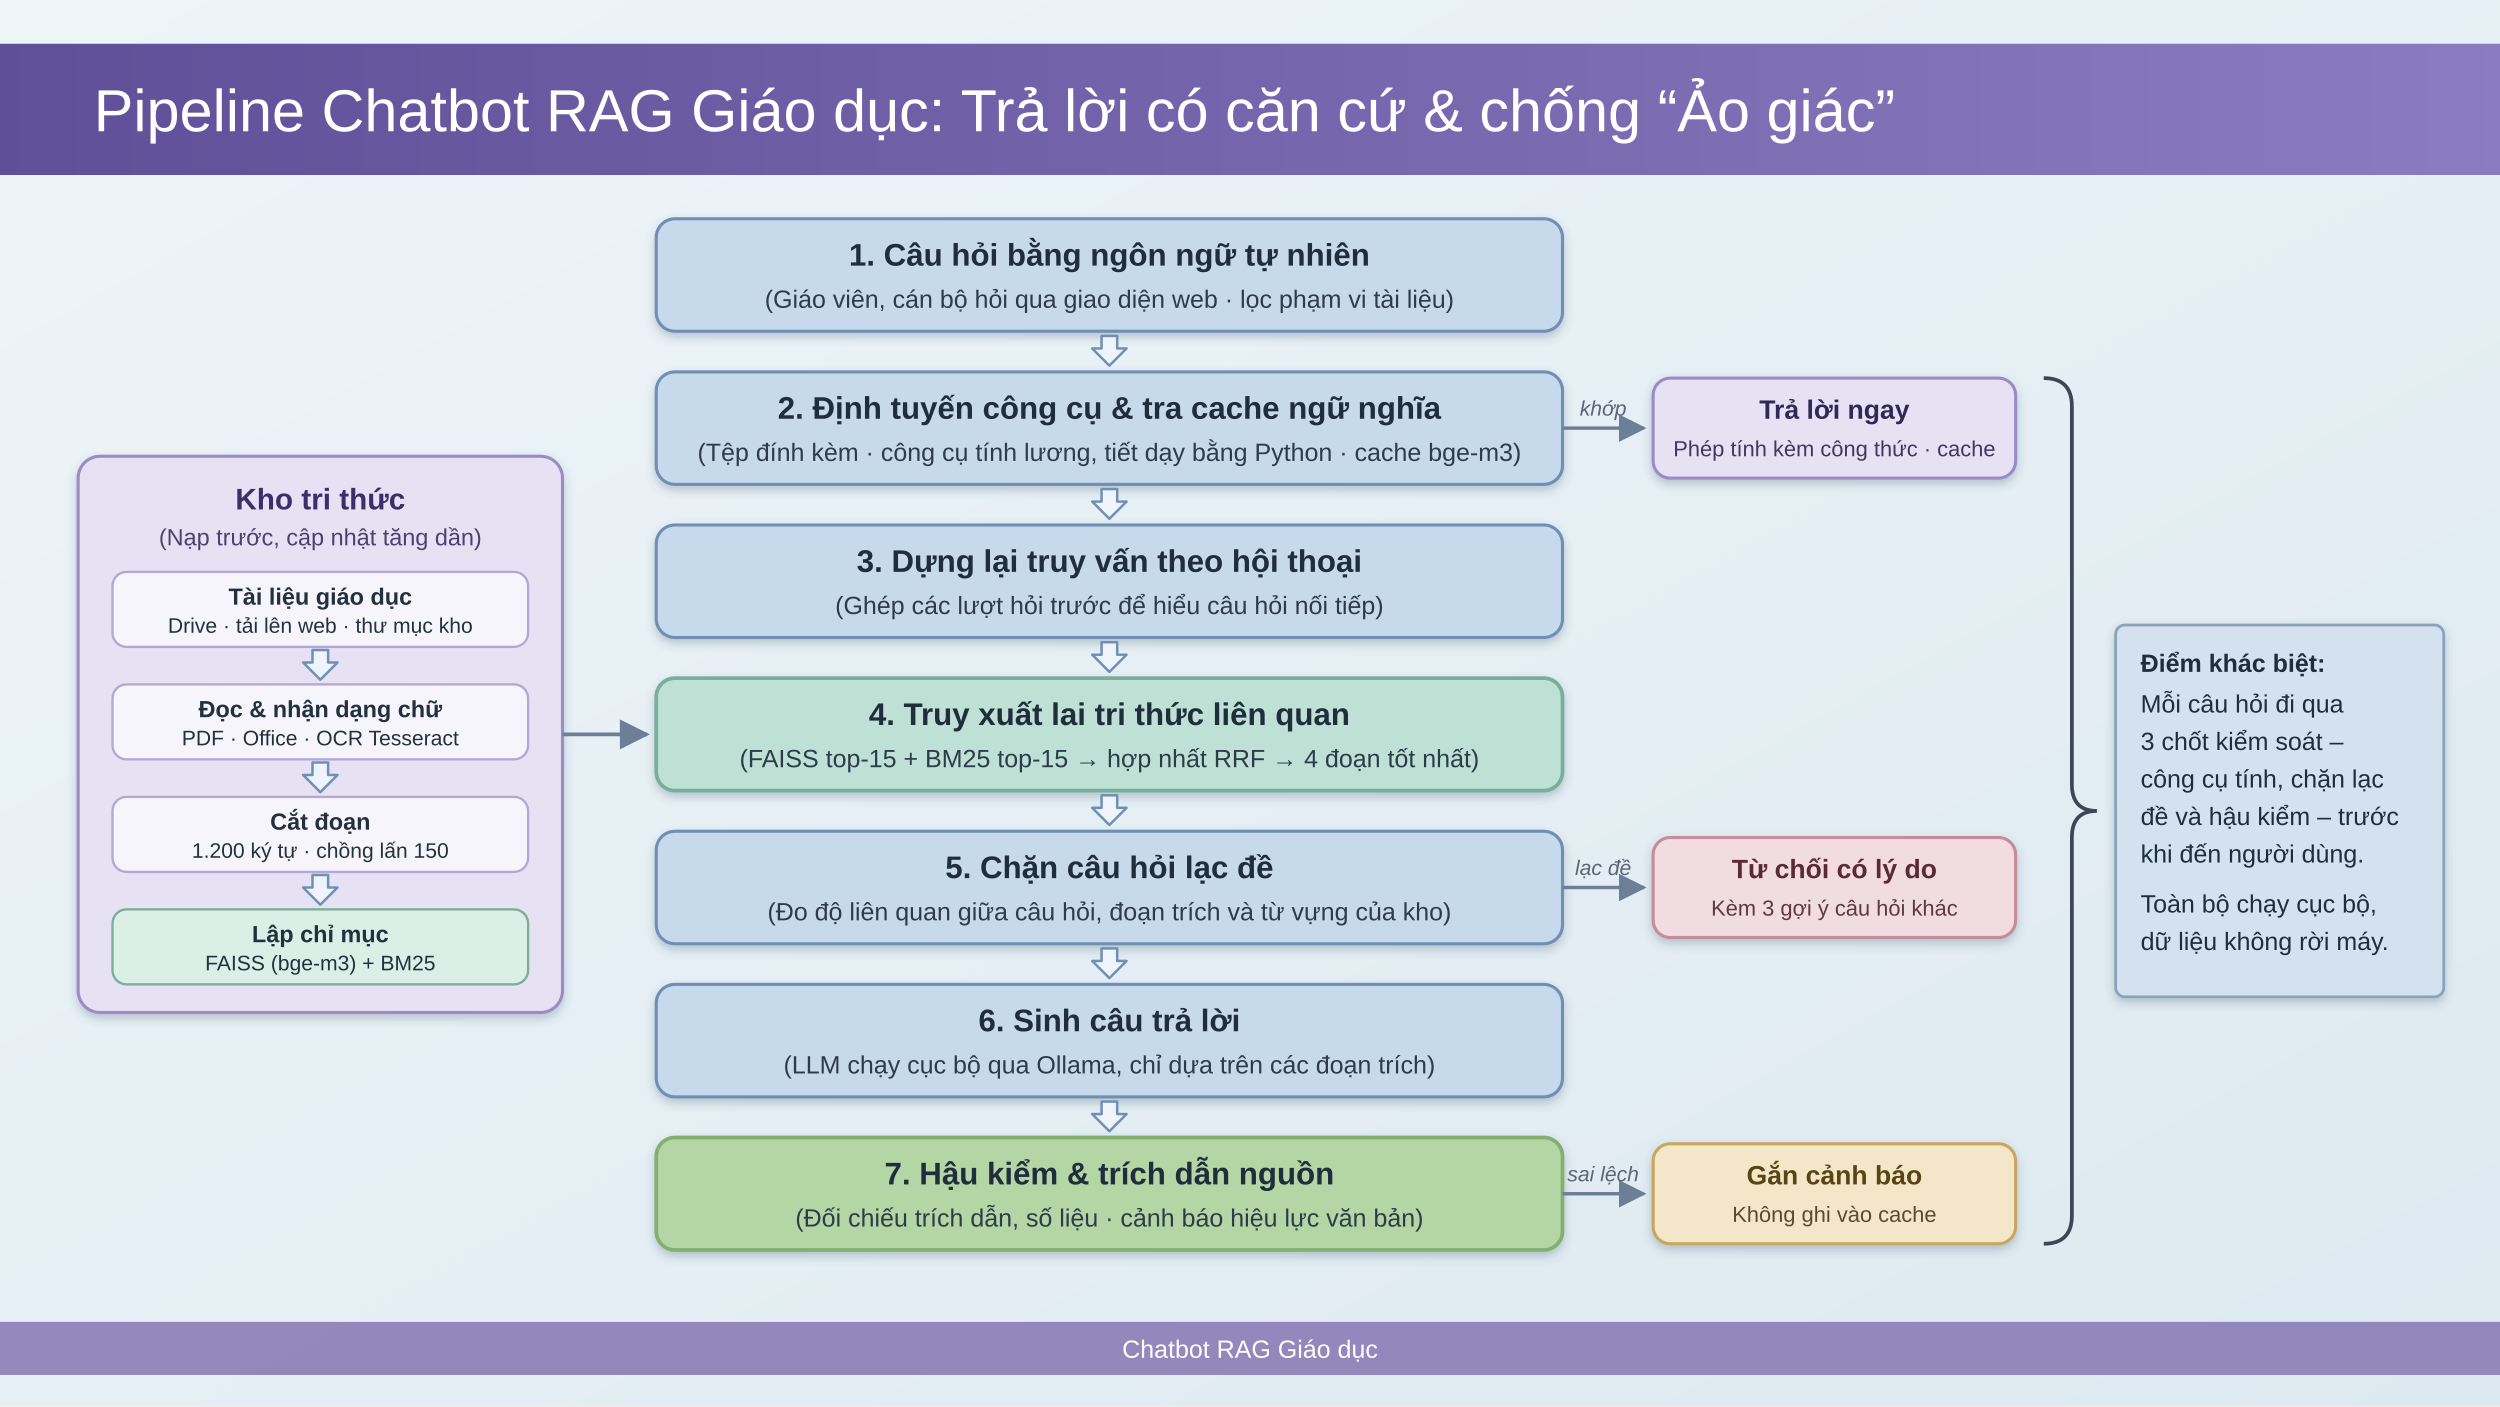
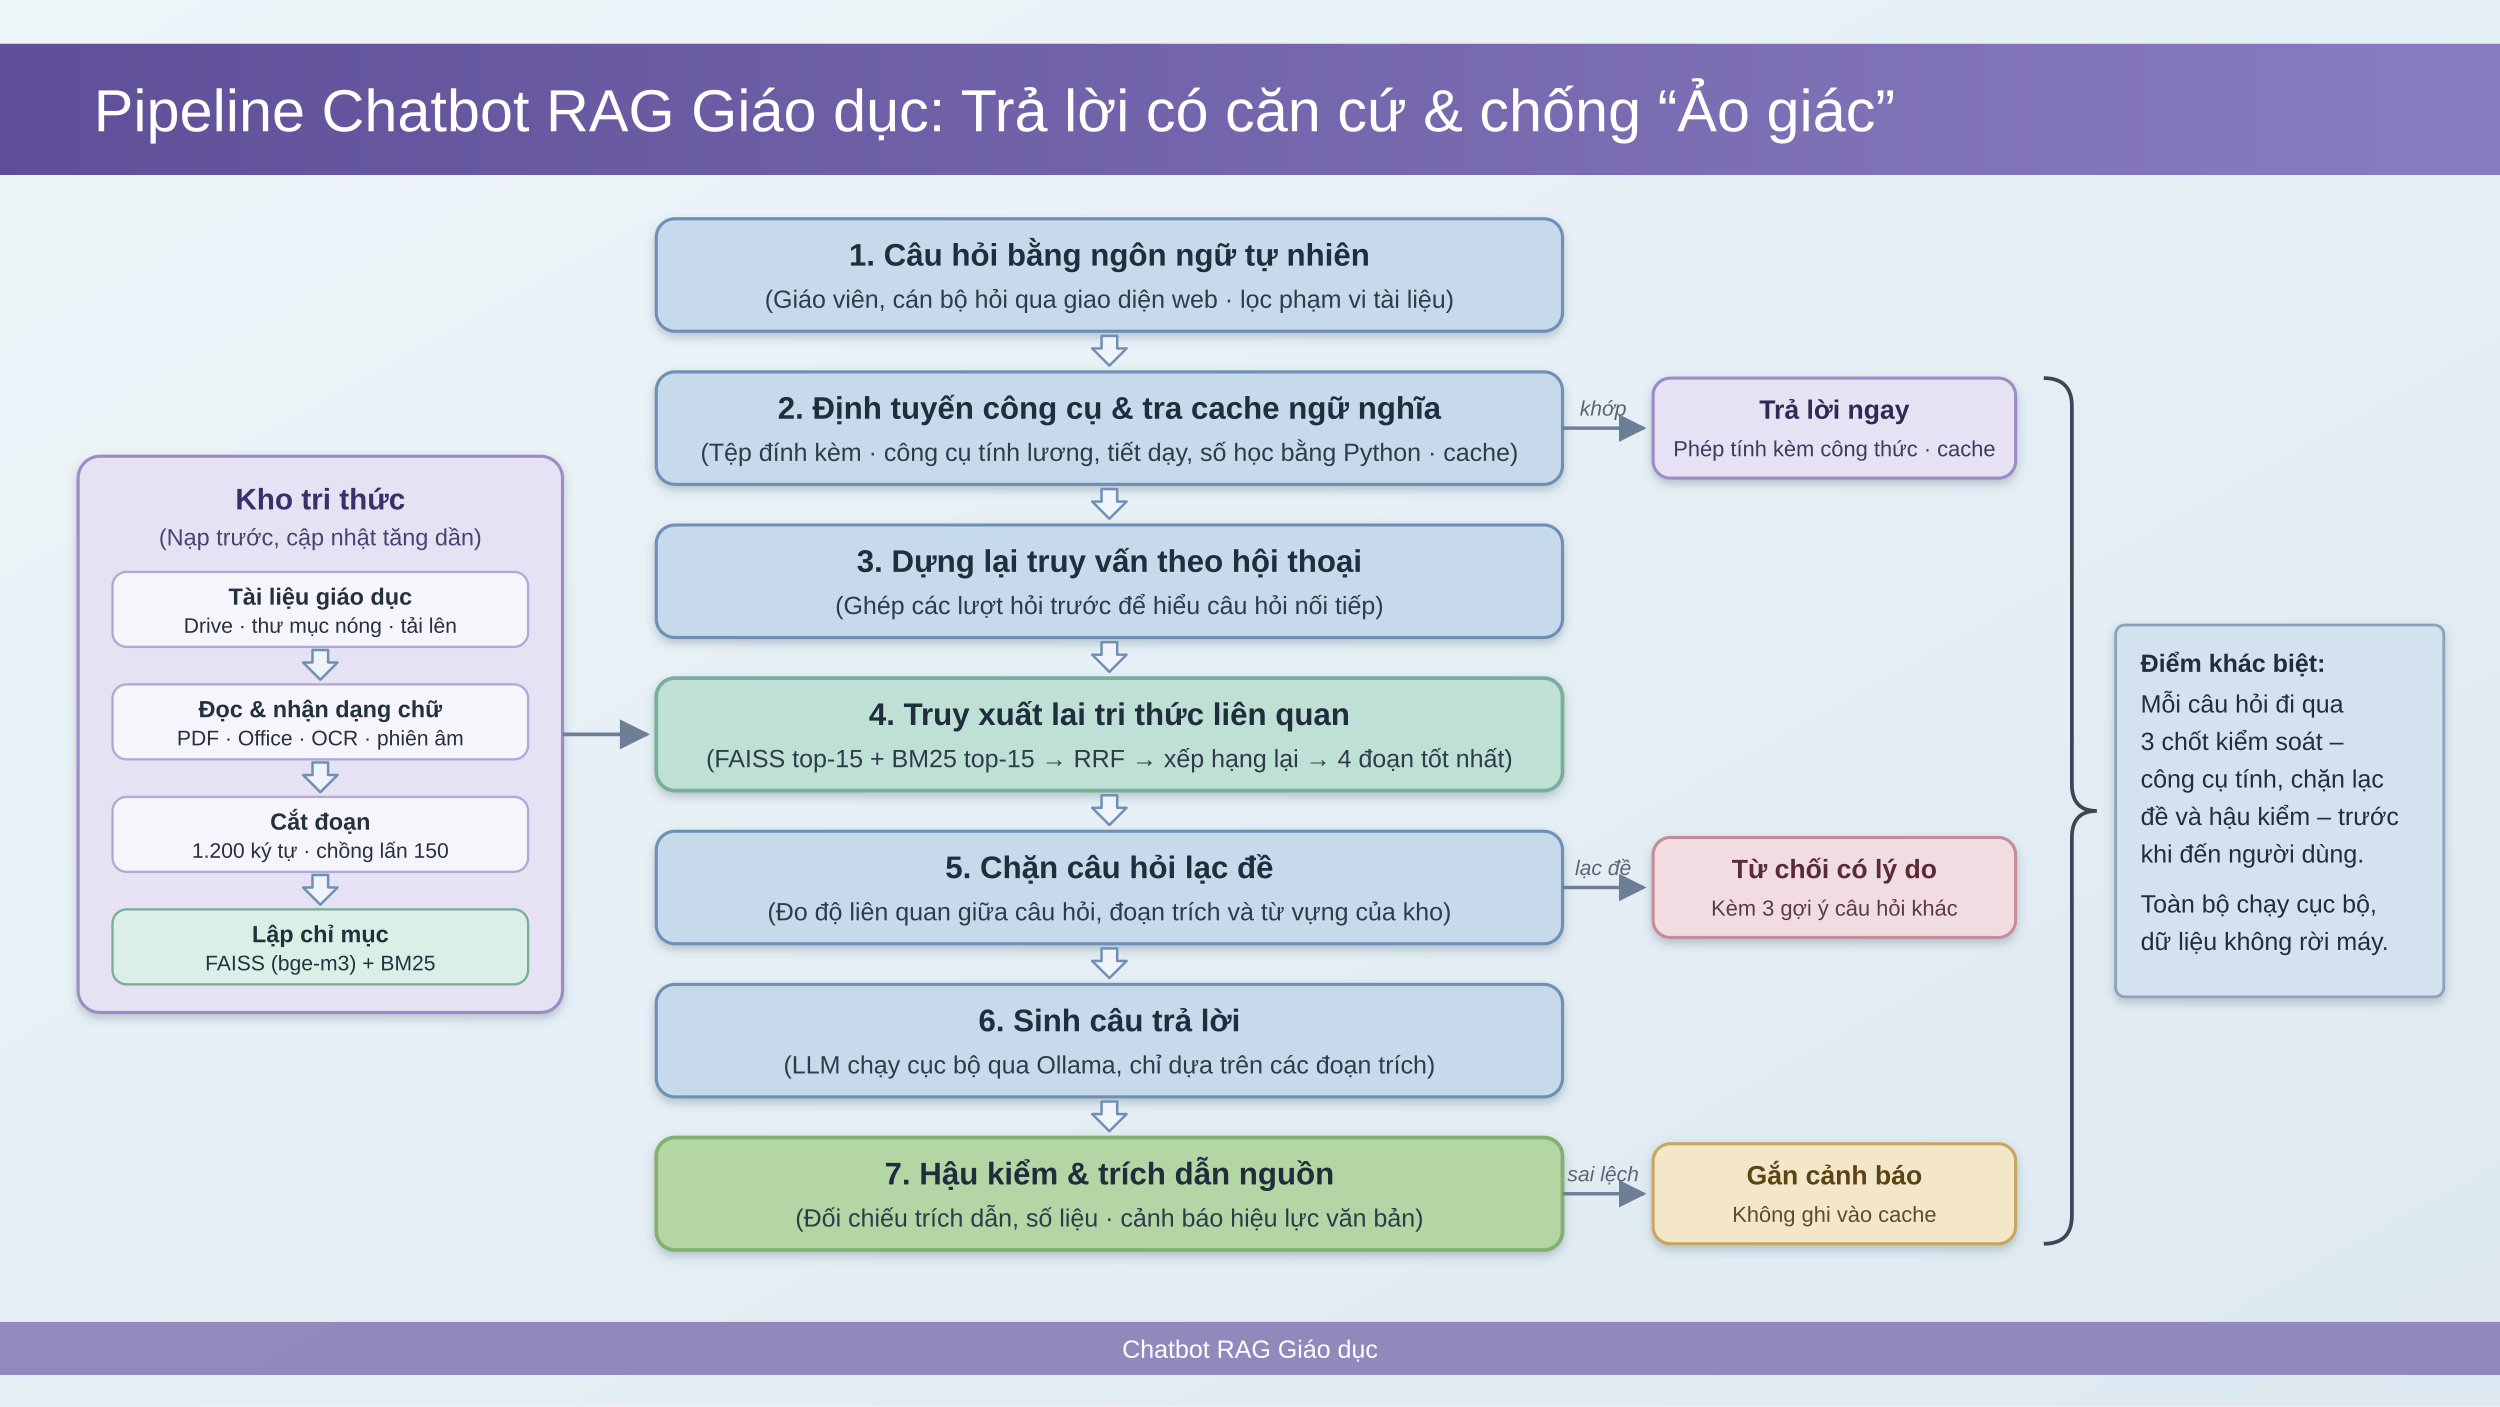
<svg xmlns="http://www.w3.org/2000/svg" viewBox="0 0 1600 900" width="1600" height="900" font-family="'Segoe UI', Arial, sans-serif">
  <defs>
    <linearGradient id="nen" x1="0" y1="0" x2="1" y2="1">
      <stop offset="0" stop-color="#eef5f9" />
      <stop offset="1" stop-color="#dde9f0" />
    </linearGradient>
    <linearGradient id="tieude" x1="0" y1="0" x2="1" y2="0">
      <stop offset="0" stop-color="#5e4f98" />
      <stop offset="1" stop-color="#8a7cc0" />
    </linearGradient>
    <filter id="bong" x="-10%" y="-20%" width="120%" height="150%">
      <feDropShadow dx="0" dy="3" stdDeviation="3" flood-color="#40526a" flood-opacity="0.28" />
    </filter>
    <marker id="mui" viewBox="0 0 10 10" refX="9" refY="5" markerWidth="8" markerHeight="8" orient="auto">
      <path d="M0,0 L10,5 L0,10 z" fill="#6d7f96" />
    </marker>
    <g id="ten-xuong">
      <path d="M-5,0 h10 v8 h6 l-11,11 l-11,-11 h6 z" fill="#eef4f9" stroke="#6f8fb5" stroke-width="1.6" stroke-linejoin="round" />
    </g>
  </defs>
  <rect width="1600" height="900" fill="url(#nen)" />
  <rect x="0" y="28" width="1600" height="84" fill="url(#tieude)" />
  <text x="60" y="84" font-size="38" fill="#ffffff">Pipeline Chatbot RAG Giáo dục: Trả lời có căn cứ &amp; chống “Ảo giác”</text>
  <rect x="50" y="292" width="310" height="356" rx="14" fill="#e6e1f3" stroke="#9c8cc6" stroke-width="2" filter="url(#bong)" />
  <text x="205" y="326" font-size="19" font-weight="700" fill="#3b2f6b" text-anchor="middle">Kho tri thức</text>
  <text x="205" y="349" font-size="15" fill="#4a4270" text-anchor="middle">(Nạp trước, cập nhật tăng dần)</text>
  <g font-size="15" fill="#23303e" text-anchor="middle">
    <rect x="72" y="366" width="266" height="48" rx="9" fill="#f7f5fc" stroke="#b3a7d6" stroke-width="1.5" />
    <text x="205" y="387" font-weight="600">Tài liệu giáo dục</text>
-     <text x="205" y="405" font-size="13.5">Drive · tải lên web · thư mục kho</text>
+     <text x="205" y="405" font-size="13.5">Drive · thư mục nóng · tải lên</text>
    <use href="#ten-xuong" x="205" y="416" transform="translate(0,0) scale(1)" />
    <rect x="72" y="438" width="266" height="48" rx="9" fill="#f7f5fc" stroke="#b3a7d6" stroke-width="1.5" />
    <text x="205" y="459" font-weight="600">Đọc &amp; nhận dạng chữ</text>
-     <text x="205" y="477" font-size="13.5">PDF · Office · OCR Tesseract</text>
+     <text x="205" y="477" font-size="13.5">PDF · Office · OCR · phiên âm</text>
    <use href="#ten-xuong" x="205" y="488" />
    <rect x="72" y="510" width="266" height="48" rx="9" fill="#f7f5fc" stroke="#b3a7d6" stroke-width="1.5" />
    <text x="205" y="531" font-weight="600">Cắt đoạn</text>
    <text x="205" y="549" font-size="13.5">1.200 ký tự · chồng lấn 150</text>
    <use href="#ten-xuong" x="205" y="560" />
    <rect x="72" y="582" width="266" height="48" rx="9" fill="#dcefe7" stroke="#79ae9a" stroke-width="1.5" />
    <text x="205" y="603" font-weight="600">Lập chỉ mục</text>
    <text x="205" y="621" font-size="13.5">FAISS (bge-m3) + BM25</text>
  </g>
  <line x1="360" y1="470" x2="414" y2="470" stroke="#6d7f96" stroke-width="2.4" marker-end="url(#mui)" />
  <g text-anchor="middle">
    <rect x="420" y="140" width="580" height="72" rx="12" fill="#c7daec" stroke="#6f8fb5" stroke-width="2" filter="url(#bong)" />
    <text x="710" y="170" font-size="20" font-weight="700" fill="#1f2d3d">1. Câu hỏi bằng ngôn ngữ tự nhiên</text>
    <text x="710" y="197" font-size="16" fill="#2d3b4a">(Giáo viên, cán bộ hỏi qua giao diện web · lọc phạm vi tài liệu)</text>
    <use href="#ten-xuong" x="710" y="215" />
    <rect x="420" y="238" width="580" height="72" rx="12" fill="#c7daec" stroke="#6f8fb5" stroke-width="2" filter="url(#bong)" />
    <text x="710" y="268" font-size="20" font-weight="700" fill="#1f2d3d">2. Định tuyến công cụ &amp; tra cache ngữ nghĩa</text>
-     <text x="710" y="295" font-size="16" fill="#2d3b4a">(Tệp đính kèm · công cụ tính lương, tiết dạy bằng Python · cache bge-m3)</text>
+     <text x="710" y="295" font-size="16" fill="#2d3b4a">(Tệp đính kèm · công cụ tính lương, tiết dạy, số học bằng Python · cache)</text>
    <use href="#ten-xuong" x="710" y="313" />
    <rect x="420" y="336" width="580" height="72" rx="12" fill="#c7daec" stroke="#6f8fb5" stroke-width="2" filter="url(#bong)" />
    <text x="710" y="366" font-size="20" font-weight="700" fill="#1f2d3d">3. Dựng lại truy vấn theo hội thoại</text>
    <text x="710" y="393" font-size="16" fill="#2d3b4a">(Ghép các lượt hỏi trước để hiểu câu hỏi nối tiếp)</text>
    <use href="#ten-xuong" x="710" y="411" />
    <rect x="420" y="434" width="580" height="72" rx="12" fill="#bfe0d4" stroke="#79ae9a" stroke-width="2.4" filter="url(#bong)" />
    <text x="710" y="464" font-size="20" font-weight="700" fill="#1f2d3d">4. Truy xuất lai tri thức liên quan</text>
-     <text x="710" y="491" font-size="16" fill="#2d3b4a">(FAISS top-15 + BM25 top-15 → hợp nhất RRF → 4 đoạn tốt nhất)</text>
+     <text x="710" y="491" font-size="16" fill="#2d3b4a">(FAISS top-15 + BM25 top-15 → RRF → xếp hạng lại → 4 đoạn tốt nhất)</text>
    <use href="#ten-xuong" x="710" y="509" />
    <rect x="420" y="532" width="580" height="72" rx="12" fill="#c7daec" stroke="#6f8fb5" stroke-width="2" filter="url(#bong)" />
    <text x="710" y="562" font-size="20" font-weight="700" fill="#1f2d3d">5. Chặn câu hỏi lạc đề</text>
    <text x="710" y="589" font-size="16" fill="#2d3b4a">(Đo độ liên quan giữa câu hỏi, đoạn trích và từ vựng của kho)</text>
    <use href="#ten-xuong" x="710" y="607" />
    <rect x="420" y="630" width="580" height="72" rx="12" fill="#c7daec" stroke="#6f8fb5" stroke-width="2" filter="url(#bong)" />
    <text x="710" y="660" font-size="20" font-weight="700" fill="#1f2d3d">6. Sinh câu trả lời</text>
    <text x="710" y="687" font-size="16" fill="#2d3b4a">(LLM chạy cục bộ qua Ollama, chỉ dựa trên các đoạn trích)</text>
    <use href="#ten-xuong" x="710" y="705" />
    <rect x="420" y="728" width="580" height="72" rx="12" fill="#b3d6a4" stroke="#82b06f" stroke-width="2.4" filter="url(#bong)" />
    <text x="710" y="758" font-size="20" font-weight="700" fill="#1f2d3d">7. Hậu kiểm &amp; trích dẫn nguồn</text>
    <text x="710" y="785" font-size="16" fill="#2d3b4a">(Đối chiếu trích dẫn, số liệu · cảnh báo hiệu lực văn bản)</text>
  </g>
  <g font-size="13.5" fill="#5a6676" text-anchor="middle" font-style="italic">
    <line x1="1000" y1="274" x2="1052" y2="274" stroke="#6d7f96" stroke-width="2.2" marker-end="url(#mui)" />
    <text x="1026" y="266">khớp</text>
    <line x1="1000" y1="568" x2="1052" y2="568" stroke="#6d7f96" stroke-width="2.2" marker-end="url(#mui)" />
    <text x="1026" y="560">lạc đề</text>
    <line x1="1000" y1="764" x2="1052" y2="764" stroke="#6d7f96" stroke-width="2.2" marker-end="url(#mui)" />
    <text x="1026" y="756">sai lệch</text>
  </g>
  <g text-anchor="middle">
    <rect x="1058" y="242" width="232" height="64" rx="11" fill="#e6e1f3" stroke="#9c8cc6" stroke-width="2" filter="url(#bong)" />
    <text x="1174" y="268" font-size="17" font-weight="700" fill="#2f2a55">Trả lời ngay</text>
    <text x="1174" y="292" font-size="14" fill="#3d3a5c">Phép tính kèm công thức · cache</text>
    <rect x="1058" y="536" width="232" height="64" rx="11" fill="#f1dce1" stroke="#c48d99" stroke-width="2" filter="url(#bong)" />
    <text x="1174" y="562" font-size="17" font-weight="700" fill="#5a2a36">Từ chối có lý do</text>
    <text x="1174" y="586" font-size="14" fill="#5c3a43">Kèm 3 gợi ý câu hỏi khác</text>
    <rect x="1058" y="732" width="232" height="64" rx="11" fill="#f3e6c9" stroke="#c9a661" stroke-width="2" filter="url(#bong)" />
    <text x="1174" y="758" font-size="17" font-weight="700" fill="#5a4413">Gắn cảnh báo</text>
    <text x="1174" y="782" font-size="14" fill="#5c4b2a">Không ghi vào cache</text>
  </g>
  <path d="M1308,242 q18,0 18,18 v242 q0,17 16,17 q-16,0 -16,17 v242 q0,18 -18,18" fill="none" stroke="#3c4654" stroke-width="2.4" />
  <rect x="1354" y="400" width="210" height="238" rx="6" fill="#d3e2ee" stroke="#8aa3bb" stroke-width="1.8" filter="url(#bong)" />
  <g font-size="16" fill="#1f2d3d">
    <text x="1370" y="430">
      <tspan font-weight="700">Điểm khác biệt:</tspan>
    </text>
    <text x="1370" y="456">Mỗi câu hỏi đi qua</text>
    <text x="1370" y="480">3 chốt kiểm soát –</text>
    <text x="1370" y="504">công cụ tính, chặn lạc</text>
    <text x="1370" y="528">đề và hậu kiểm – trước</text>
    <text x="1370" y="552">khi đến người dùng.</text>
    <text x="1370" y="584">Toàn bộ chạy cục bộ,</text>
    <text x="1370" y="608">dữ liệu không rời máy.</text>
  </g>
  <rect x="0" y="846" width="1600" height="34" fill="#8577b3" opacity="0.85" />
  <text x="800" y="869" font-size="16" fill="#ffffff" text-anchor="middle">Chatbot RAG Giáo dục</text>
</svg>
